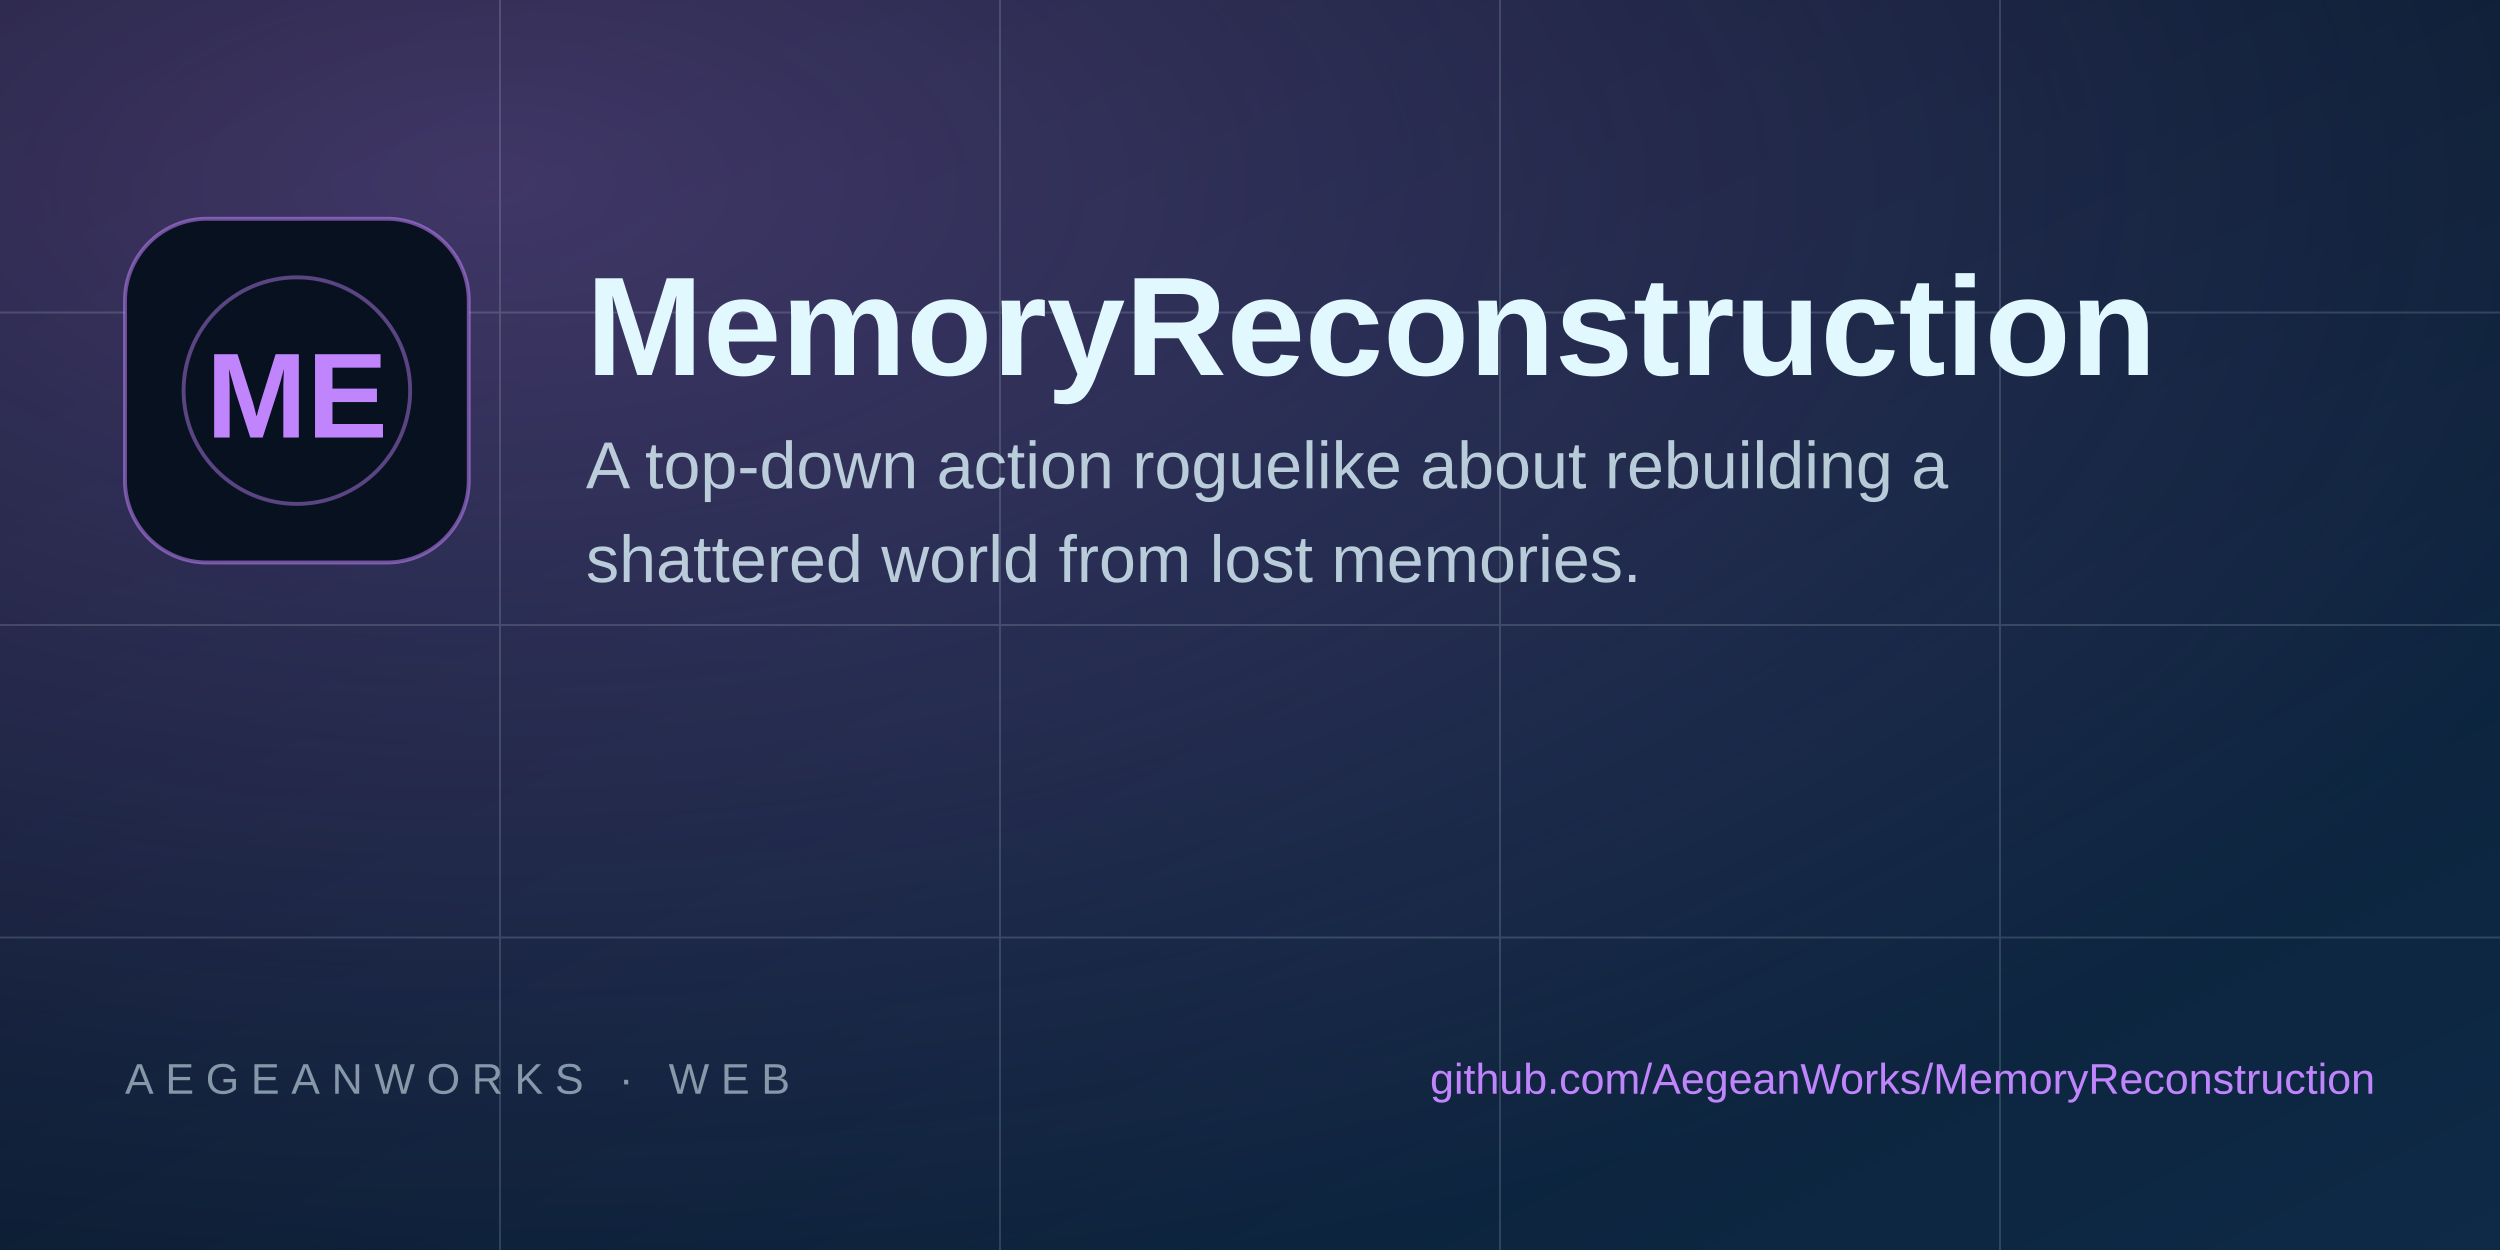
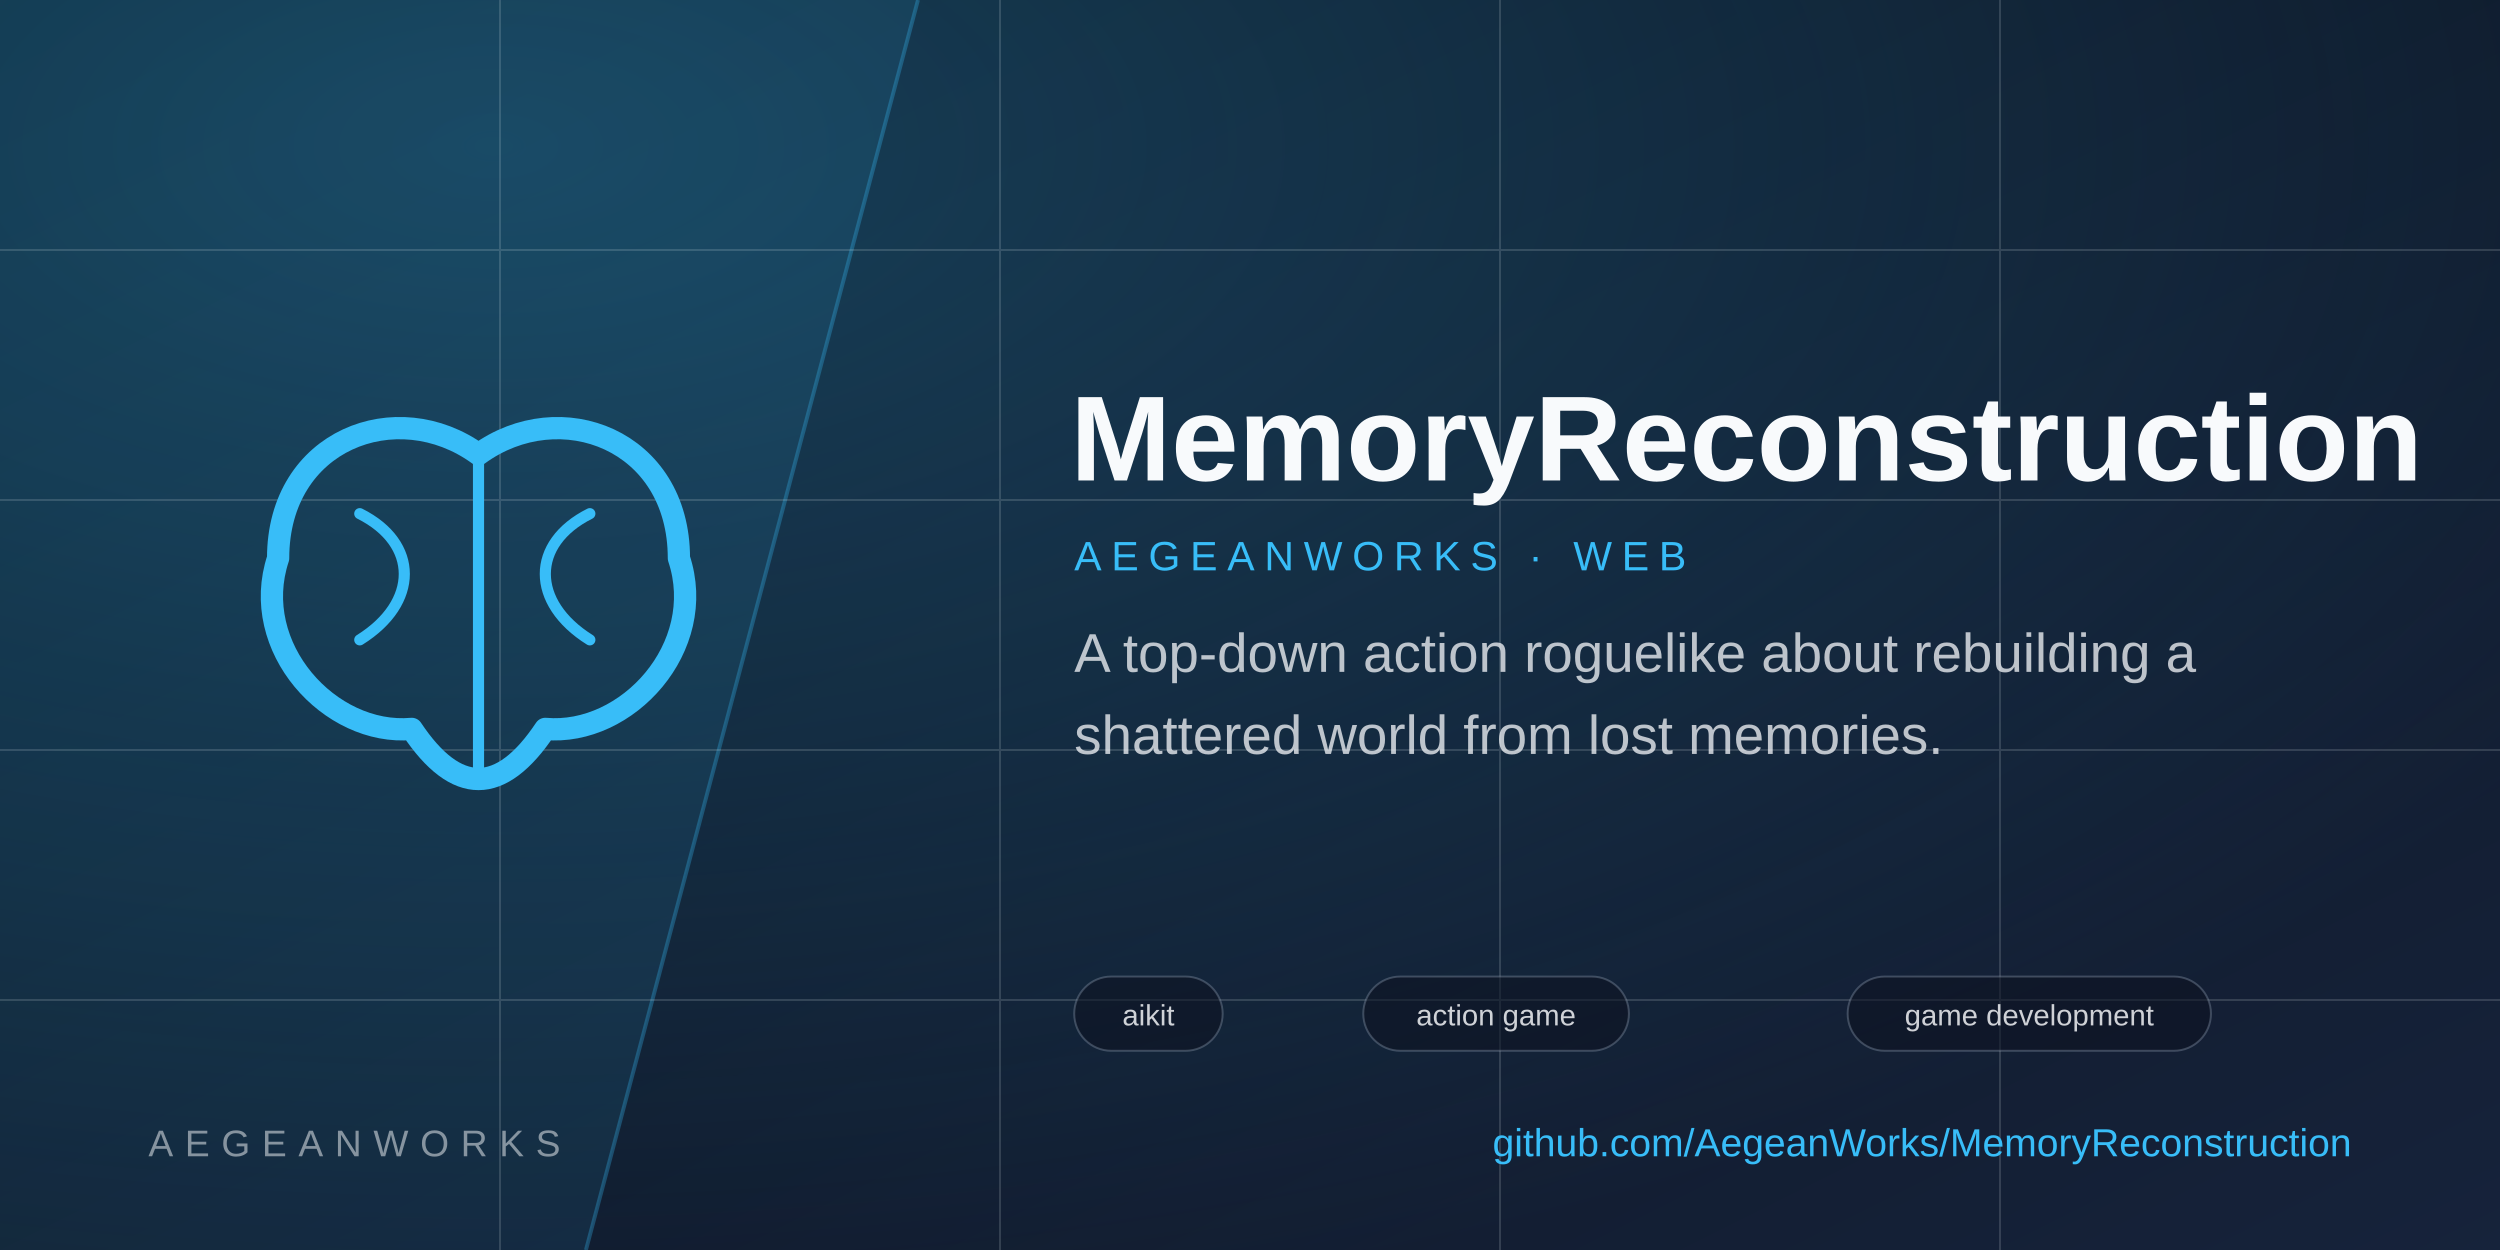
- <svg xmlns="http://www.w3.org/2000/svg" width="1280" height="640" viewBox="0 0 1280 640" role="img" aria-labelledby="title desc">
+ <svg xmlns="http://www.w3.org/2000/svg" width="1280" height="640" viewBox="0 0 1280 640" role="img" aria-labelledby="title desc" data-motif="brain" data-layout="split">
  <defs>
    <linearGradient id="bg" x1="0" y1="0" x2="1" y2="1">
-       <stop offset="0" stop-color="#07111f" />
-       <stop offset="1" stop-color="#0e2a47" />
+       <stop offset="0" stop-color="#070b14" />
+       <stop offset="1" stop-color="#16233b" />
    </linearGradient>
-     <radialGradient id="glow" cx="0.2" cy="0.15" r="0.9">
-       <stop offset="0" stop-color="#c084fc" stop-opacity="0.30" />
-       <stop offset="1" stop-color="#c084fc" stop-opacity="0" />
+     <radialGradient id="glow" cx="0.2" cy="0.12" r="0.95">
+       <stop offset="0" stop-color="#38bdf8" stop-opacity="0.28" />
+       <stop offset="1" stop-color="#38bdf8" stop-opacity="0" />
    </radialGradient>
+     <linearGradient id="band" x1="0" y1="0" x2="1" y2="0">
+       <stop offset="0" stop-color="#38bdf8" />
+       <stop offset="1" stop-color="#f472b6" />
+     </linearGradient>
  </defs>
  <rect width="1280" height="640" fill="url(#bg)" />
  <rect width="1280" height="640" fill="url(#glow)" />
-   <g opacity="0.16" stroke="#e2f8ff">
-     <path d="M0 160h1280M0 320h1280M0 480h1280M256 0v640M512 0v640M768 0v640M1024 0v640" />
+   <path d="M0 0H470L300 640H0Z" fill="#38bdf8" fill-opacity="0.09" />
+   <path d="M470 0L300 640" stroke="#38bdf8" stroke-opacity="0.30" stroke-width="2" />
+   <g opacity="0.15" stroke="#F8FAFC">
+     <path d="M0 128H1280M0 256H1280M0 384H1280M0 512H1280M256 0V640M512 0V640M768 0V640M1024 0V640" />
  </g>
-   <rect x="64" y="112" width="176" height="176" rx="42" fill="#07111f" stroke="#c084fc" stroke-opacity="0.55" stroke-width="2" />
-   <circle cx="152" cy="200" r="58" fill="none" stroke="#c084fc" stroke-opacity="0.45" stroke-width="2" />
-   <text x="152" y="224" text-anchor="middle" font-family="Segoe UI, Arial, sans-serif" font-size="62" font-weight="700" fill="#c084fc">ME</text>
-   <text x="300" y="192" font-family="Segoe UI, Arial, sans-serif" font-size="72" font-weight="700" fill="#e2f8ff">MemoryReconstruction</text>
-   <text x="300" y="250" font-family="Segoe UI, Arial, sans-serif" font-size="34" fill="#e2f8ff" fill-opacity="0.78">A top-down action roguelike about rebuilding a</text>
-   <text x="300" y="298" font-family="Segoe UI, Arial, sans-serif" font-size="34" fill="#e2f8ff" fill-opacity="0.78">shattered world from lost memories.</text>
-   <text x="64" y="560" font-family="Segoe UI, Arial, sans-serif" font-size="22" letter-spacing="6" fill="#e2f8ff" fill-opacity="0.55">AEGEANWORKS · WEB</text>
-   <text x="1216" y="560" text-anchor="end" font-family="Segoe UI, Arial, sans-serif" font-size="22" fill="#c084fc">github.com/AegeanWorks/MemoryReconstruction</text>
+   <g transform="translate(245 320) scale(1.9)" opacity="1.0">
+     <path d="M-54 -18C-54 -50 -22 -62 0 -46C22 -62 54 -50 54 -18C62 6 40 30 18 28C6 46 -6 46 -18 28C-40 30 -62 6 -54 -18Z" fill="none" stroke="#38bdf8" stroke-width="6" stroke-linecap="round" stroke-linejoin="round" />
+     <path d="M0 -46V40M-32 -30C-16 -22 -16 -6 -32 4M30 -30C14 -22 14 -6 30 4" fill="none" stroke="#38bdf8" stroke-width="3" stroke-linecap="round" stroke-linejoin="round" />
+   </g>
+   <text x="548" y="246" font-family="Segoe UI, Arial, sans-serif" font-size="62" font-weight="700" fill="#F8FAFC">MemoryReconstruction</text>
+   <text x="550" y="292" font-family="Segoe UI, Arial, sans-serif" font-size="21" letter-spacing="5" fill="#38bdf8">AEGEANWORKS · WEB</text>
+   <text x="550" y="344" font-family="Segoe UI, Arial, sans-serif" font-size="28" fill="#F8FAFC" fill-opacity="0.74">A top-down action roguelike about rebuilding a</text>
+   <text x="550" y="386" font-family="Segoe UI, Arial, sans-serif" font-size="28" fill="#F8FAFC" fill-opacity="0.74">shattered world from lost memories.</text>
+   <rect x="550" y="500" width="76" height="38" rx="19" fill="#0B1220" fill-opacity="0.55" stroke="#94A3B8" stroke-opacity="0.35" />
+   <text x="588.0" y="525" text-anchor="middle" font-family="Segoe UI, Arial, sans-serif" font-size="15" fill="#F8FAFC" fill-opacity="0.82">aikit</text>
+   <rect x="698" y="500" width="136" height="38" rx="19" fill="#0B1220" fill-opacity="0.55" stroke="#94A3B8" stroke-opacity="0.35" />
+   <text x="766.0" y="525" text-anchor="middle" font-family="Segoe UI, Arial, sans-serif" font-size="15" fill="#F8FAFC" fill-opacity="0.82">action game</text>
+   <rect x="946" y="500" width="186" height="38" rx="19" fill="#0B1220" fill-opacity="0.55" stroke="#94A3B8" stroke-opacity="0.35" />
+   <text x="1039.0" y="525" text-anchor="middle" font-family="Segoe UI, Arial, sans-serif" font-size="15" fill="#F8FAFC" fill-opacity="0.82">game development</text>
+   <text x="76" y="592" font-family="Segoe UI, Arial, sans-serif" font-size="19" letter-spacing="6" fill="#F8FAFC" fill-opacity="0.50">AEGEANWORKS</text>
+   <text x="1204" y="592" text-anchor="end" font-family="Segoe UI, Arial, sans-serif" font-size="20" fill="#38bdf8">github.com/AegeanWorks/MemoryReconstruction</text>
</svg>
